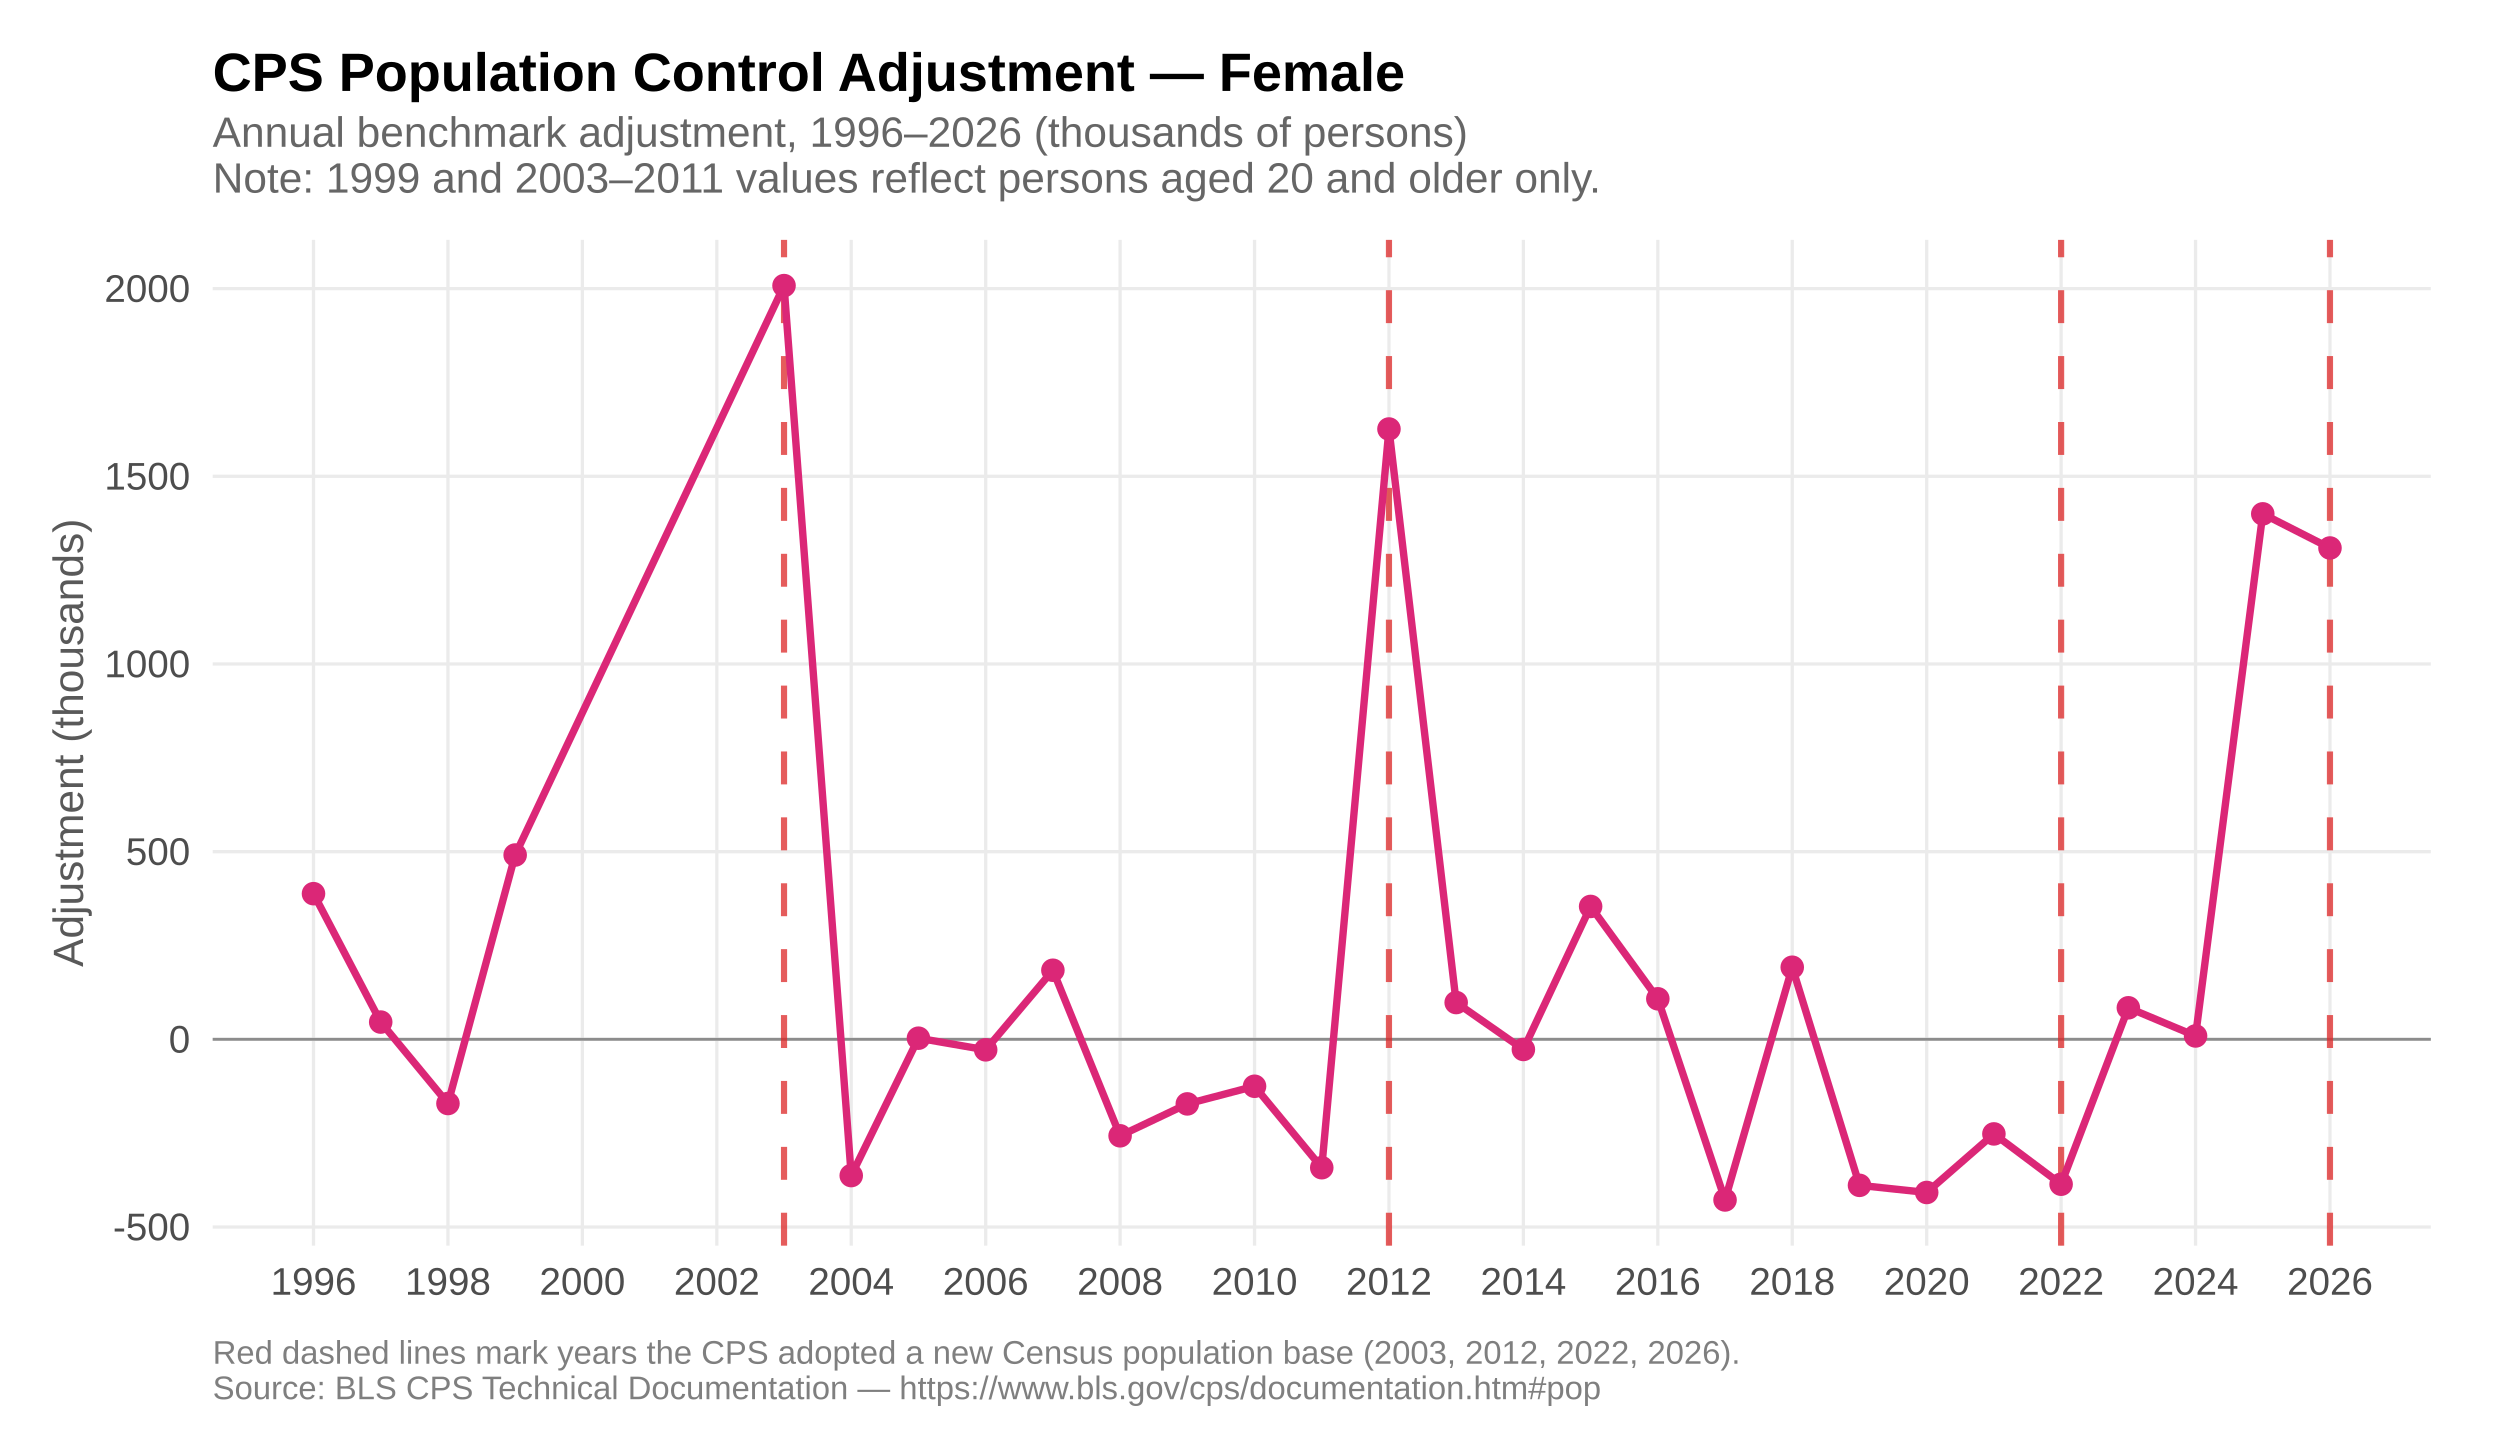
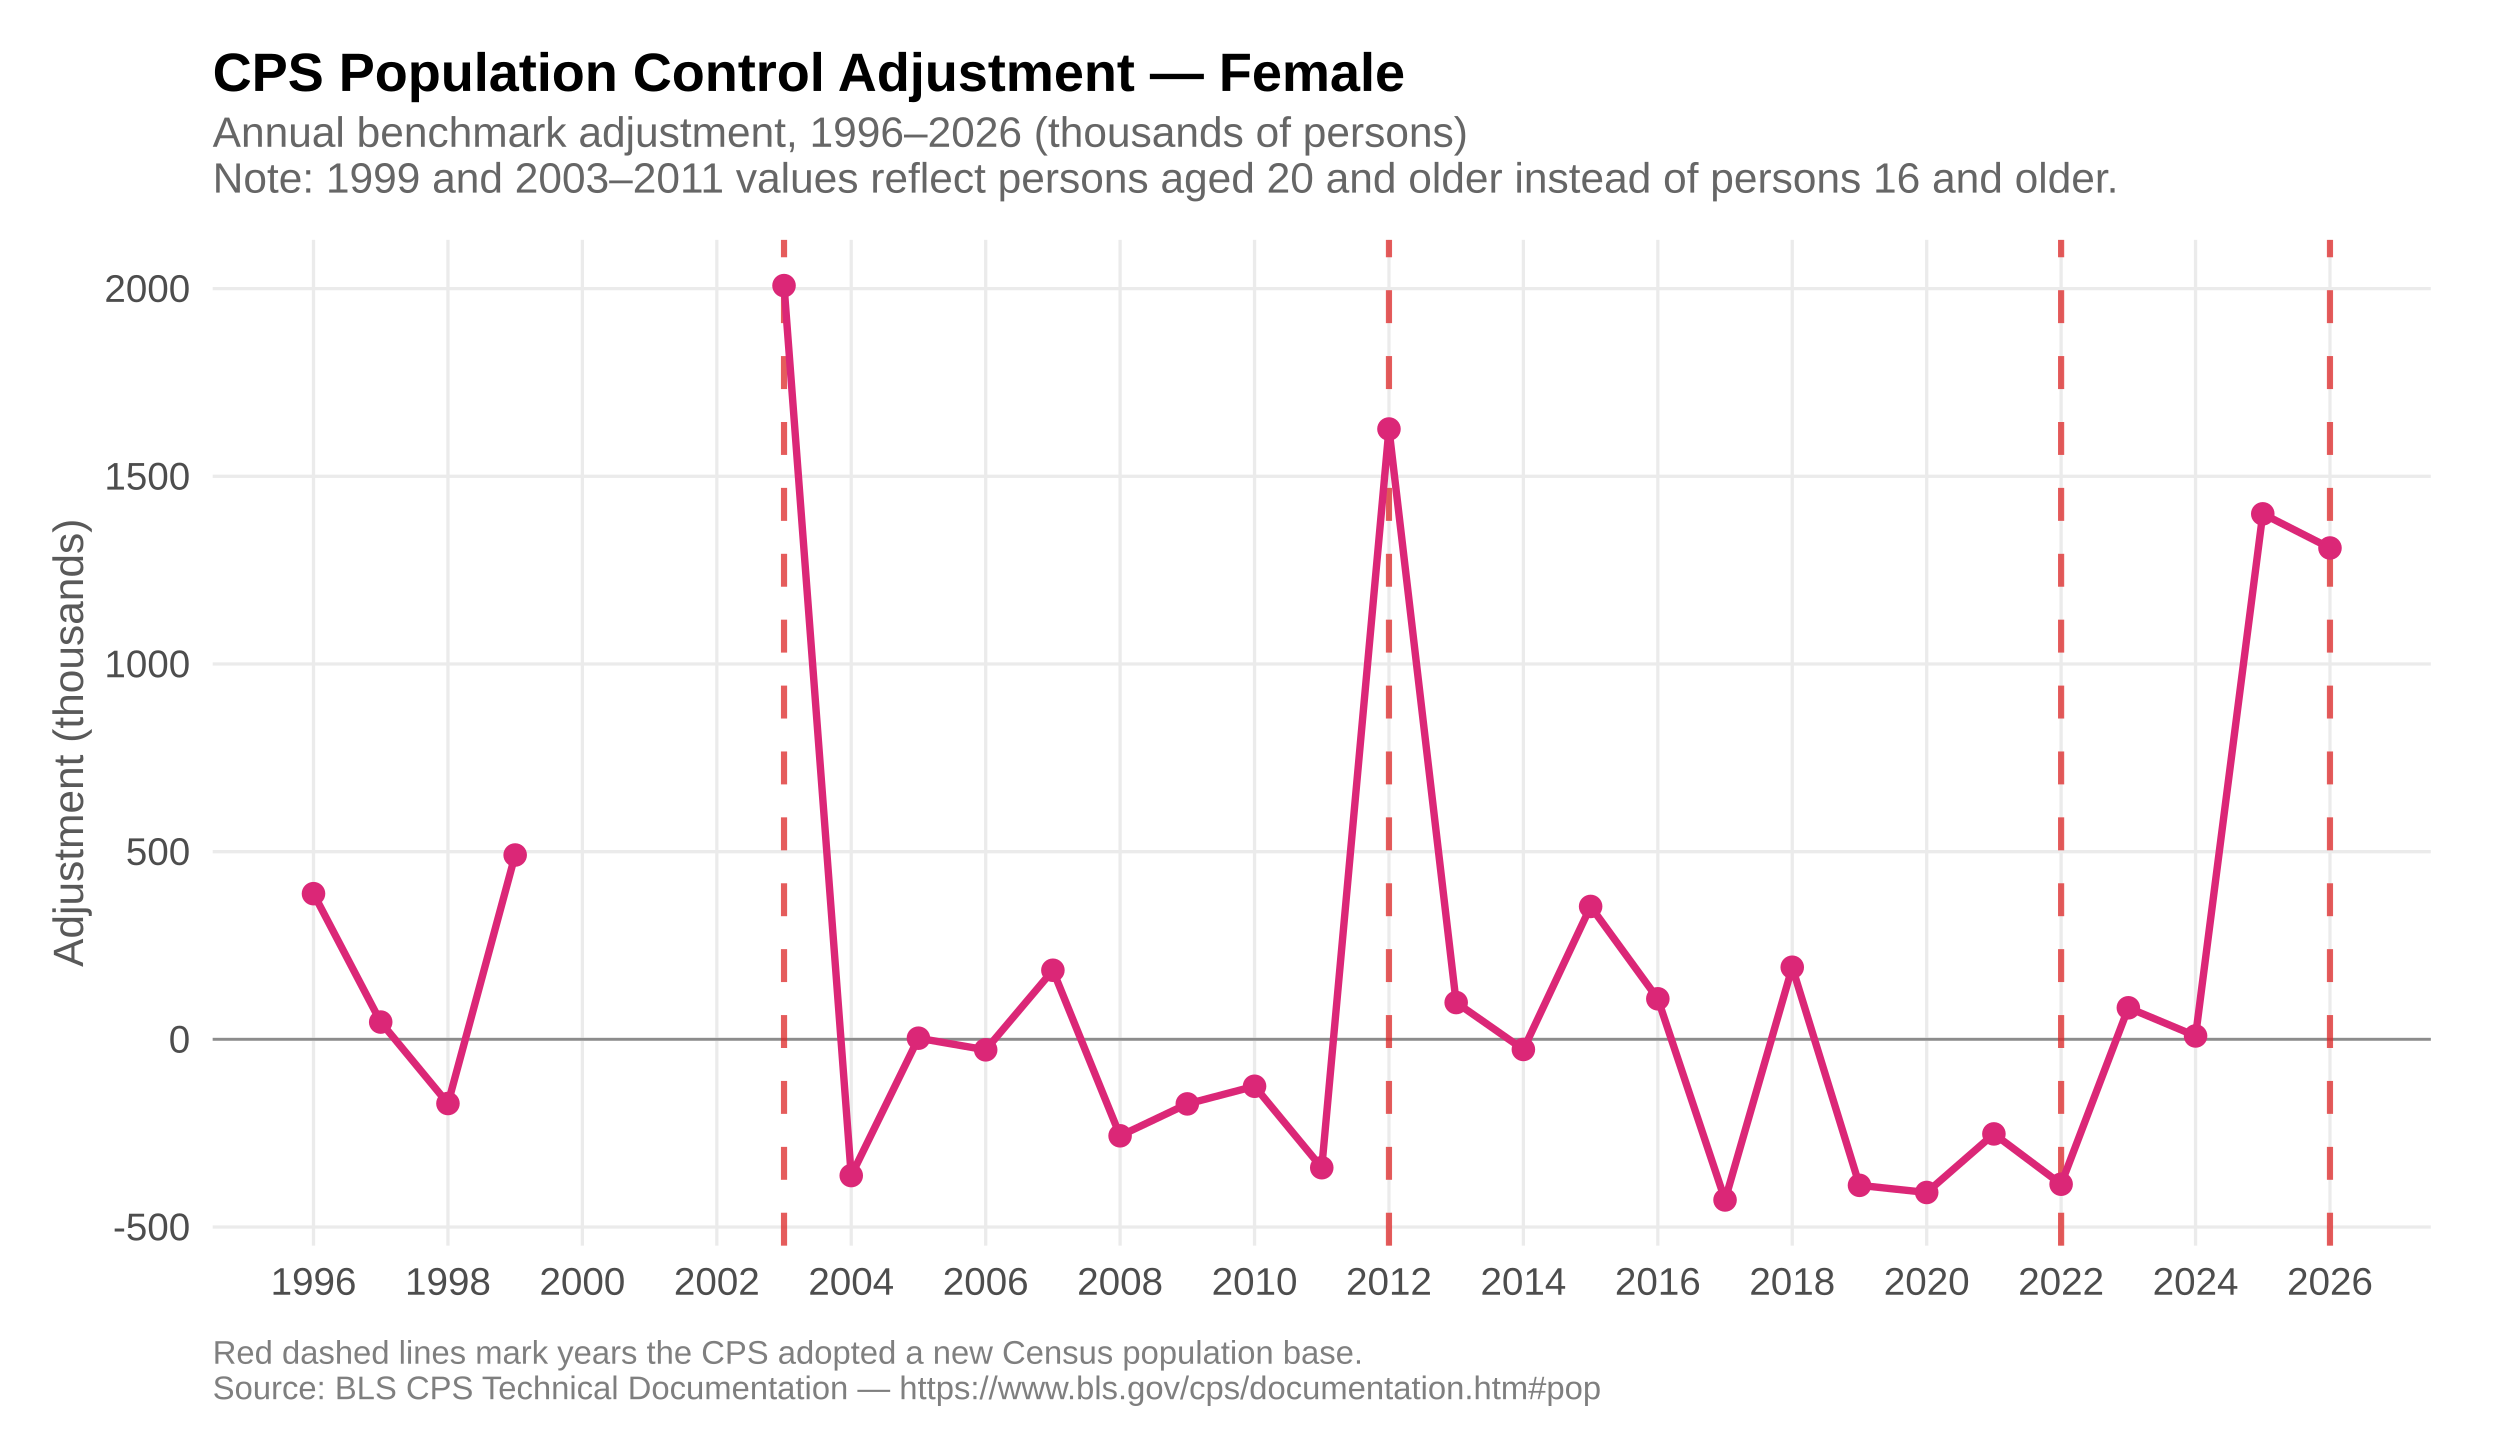
<svg xmlns="http://www.w3.org/2000/svg" width="648.00pt" height="374.40pt" viewBox="0 0 648.00 374.40">
  <g class="svglite">
    <defs>
      <style type="text/css">
    .svglite line, .svglite polyline, .svglite polygon, .svglite path, .svglite rect, .svglite circle {
      fill: none;
      stroke: #000000;
      stroke-linecap: round;
      stroke-linejoin: round;
      stroke-miterlimit: 10.00;
    }
    .svglite text {
      white-space: pre;
    }
    .svglite g.glyphgroup path {
      fill: inherit;
      stroke: none;
    }
  </style>
    </defs>
    <rect width="100%" height="100%" style="stroke: none; fill: none;" />
    <defs>
      <clipPath id="cpMC4wMHw2NDguMDB8MC4wMHwzNzQuNDA=">
        <rect x="0.00" y="0.00" width="648.00" height="374.40" />
      </clipPath>
    </defs>
    <g clip-path="url(#cpMC4wMHw2NDguMDB8MC4wMHwzNzQuNDA=)">
</g>
    <defs>
      <clipPath id="cpNTUuMTN8NjMwLjA3fDYyLjE4fDMyMi44OA==">
        <rect x="55.13" y="62.18" width="574.94" height="260.70" />
      </clipPath>
    </defs>
    <g clip-path="url(#cpNTUuMTN8NjMwLjA3fDYyLjE4fDMyMi44OA==)">
      <polyline points="55.13,318.04 630.07,318.04 " style="stroke-width: 0.85; stroke: #EBEBEB; stroke-linecap: butt;" />
      <polyline points="55.13,269.39 630.07,269.39 " style="stroke-width: 0.85; stroke: #EBEBEB; stroke-linecap: butt;" />
      <polyline points="55.13,220.75 630.07,220.75 " style="stroke-width: 0.85; stroke: #EBEBEB; stroke-linecap: butt;" />
      <polyline points="55.13,172.10 630.07,172.10 " style="stroke-width: 0.85; stroke: #EBEBEB; stroke-linecap: butt;" />
      <polyline points="55.13,123.46 630.07,123.46 " style="stroke-width: 0.85; stroke: #EBEBEB; stroke-linecap: butt;" />
      <polyline points="55.13,74.81 630.07,74.81 " style="stroke-width: 0.85; stroke: #EBEBEB; stroke-linecap: butt;" />
      <polyline points="81.26,322.88 81.26,62.18 " style="stroke-width: 0.85; stroke: #EBEBEB; stroke-linecap: butt;" />
      <polyline points="116.11,322.88 116.11,62.18 " style="stroke-width: 0.85; stroke: #EBEBEB; stroke-linecap: butt;" />
      <polyline points="150.95,322.88 150.95,62.18 " style="stroke-width: 0.85; stroke: #EBEBEB; stroke-linecap: butt;" />
      <polyline points="185.80,322.88 185.80,62.18 " style="stroke-width: 0.85; stroke: #EBEBEB; stroke-linecap: butt;" />
      <polyline points="220.64,322.88 220.64,62.18 " style="stroke-width: 0.85; stroke: #EBEBEB; stroke-linecap: butt;" />
      <polyline points="255.49,322.88 255.49,62.18 " style="stroke-width: 0.85; stroke: #EBEBEB; stroke-linecap: butt;" />
      <polyline points="290.33,322.88 290.33,62.18 " style="stroke-width: 0.85; stroke: #EBEBEB; stroke-linecap: butt;" />
      <polyline points="325.18,322.88 325.18,62.18 " style="stroke-width: 0.85; stroke: #EBEBEB; stroke-linecap: butt;" />
      <polyline points="360.02,322.88 360.02,62.18 " style="stroke-width: 0.85; stroke: #EBEBEB; stroke-linecap: butt;" />
      <polyline points="394.86,322.88 394.86,62.18 " style="stroke-width: 0.85; stroke: #EBEBEB; stroke-linecap: butt;" />
      <polyline points="429.71,322.88 429.71,62.18 " style="stroke-width: 0.85; stroke: #EBEBEB; stroke-linecap: butt;" />
      <polyline points="464.55,322.88 464.55,62.18 " style="stroke-width: 0.85; stroke: #EBEBEB; stroke-linecap: butt;" />
      <polyline points="499.40,322.88 499.40,62.18 " style="stroke-width: 0.85; stroke: #EBEBEB; stroke-linecap: butt;" />
      <polyline points="534.24,322.88 534.24,62.18 " style="stroke-width: 0.85; stroke: #EBEBEB; stroke-linecap: butt;" />
      <polyline points="569.09,322.88 569.09,62.18 " style="stroke-width: 0.85; stroke: #EBEBEB; stroke-linecap: butt;" />
      <polyline points="603.93,322.88 603.93,62.18 " style="stroke-width: 0.85; stroke: #EBEBEB; stroke-linecap: butt;" />
      <line x1="55.13" y1="269.39" x2="630.07" y2="269.39" style="stroke-width: 0.75; stroke: #8C8C8C; stroke-linecap: butt;" />
      <line x1="203.22" y1="322.88" x2="203.22" y2="62.18" style="stroke-width: 1.60; stroke: #DC2626; stroke-opacity: 0.75; stroke-dasharray: 8.54,8.54; stroke-linecap: butt;" />
      <line x1="360.02" y1="322.88" x2="360.02" y2="62.18" style="stroke-width: 1.60; stroke: #DC2626; stroke-opacity: 0.75; stroke-dasharray: 8.54,8.54; stroke-linecap: butt;" />
      <line x1="534.24" y1="322.88" x2="534.24" y2="62.18" style="stroke-width: 1.60; stroke: #DC2626; stroke-opacity: 0.75; stroke-dasharray: 8.54,8.54; stroke-linecap: butt;" />
      <line x1="603.93" y1="322.88" x2="603.93" y2="62.18" style="stroke-width: 1.60; stroke: #DC2626; stroke-opacity: 0.75; stroke-dasharray: 8.54,8.54; stroke-linecap: butt;" />
-       <polyline points="81.26,231.64 98.68,264.92 116.11,286.03 133.53,221.62 203.22,74.03 220.64,304.71 238.06,269.10 255.49,272.12 272.91,251.49 290.33,294.40 307.75,286.13 325.18,281.56 342.60,302.67 360.02,111.20 377.44,259.86 394.86,272.02 412.29,234.95 429.71,258.89 447.13,311.03 464.55,250.71 481.98,307.24 499.40,309.09 516.82,293.91 534.24,306.95 551.67,261.22 569.09,268.52 586.51,133.19 603.93,142.04 " style="stroke-width: 1.92; stroke: #DB2777; stroke-linecap: butt;" />
+       <polyline points="81.26,231.64 98.68,264.92 116.11,286.03 133.53,221.62 " style="stroke-width: 1.92; stroke: #DB2777; stroke-linecap: butt;" />
+       <polyline points="203.22,74.03 220.64,304.71 238.06,269.10 255.49,272.12 272.91,251.49 290.33,294.40 307.75,286.13 325.18,281.56 342.60,302.67 360.02,111.20 377.44,259.86 394.86,272.02 412.29,234.95 429.71,258.89 447.13,311.03 464.55,250.71 481.98,307.24 499.40,309.09 516.82,293.91 534.24,306.95 551.67,261.22 569.09,268.52 586.51,133.19 603.93,142.04 " style="stroke-width: 1.92; stroke: #DB2777; stroke-linecap: butt;" />
      <circle cx="81.26" cy="231.64" r="2.70" style="stroke-width: 0.71; stroke: #DB2777; fill: #DB2777;" />
      <circle cx="98.68" cy="264.92" r="2.70" style="stroke-width: 0.71; stroke: #DB2777; fill: #DB2777;" />
      <circle cx="116.11" cy="286.03" r="2.70" style="stroke-width: 0.71; stroke: #DB2777; fill: #DB2777;" />
      <circle cx="133.53" cy="221.62" r="2.70" style="stroke-width: 0.71; stroke: #DB2777; fill: #DB2777;" />
      <circle cx="203.22" cy="74.03" r="2.70" style="stroke-width: 0.71; stroke: #DB2777; fill: #DB2777;" />
      <circle cx="220.64" cy="304.71" r="2.70" style="stroke-width: 0.71; stroke: #DB2777; fill: #DB2777;" />
      <circle cx="238.06" cy="269.10" r="2.70" style="stroke-width: 0.71; stroke: #DB2777; fill: #DB2777;" />
      <circle cx="255.49" cy="272.12" r="2.70" style="stroke-width: 0.71; stroke: #DB2777; fill: #DB2777;" />
      <circle cx="272.91" cy="251.49" r="2.70" style="stroke-width: 0.71; stroke: #DB2777; fill: #DB2777;" />
      <circle cx="290.33" cy="294.40" r="2.70" style="stroke-width: 0.71; stroke: #DB2777; fill: #DB2777;" />
      <circle cx="307.75" cy="286.13" r="2.70" style="stroke-width: 0.71; stroke: #DB2777; fill: #DB2777;" />
      <circle cx="325.18" cy="281.56" r="2.70" style="stroke-width: 0.71; stroke: #DB2777; fill: #DB2777;" />
      <circle cx="342.60" cy="302.67" r="2.70" style="stroke-width: 0.71; stroke: #DB2777; fill: #DB2777;" />
      <circle cx="360.02" cy="111.20" r="2.70" style="stroke-width: 0.71; stroke: #DB2777; fill: #DB2777;" />
      <circle cx="377.44" cy="259.86" r="2.70" style="stroke-width: 0.71; stroke: #DB2777; fill: #DB2777;" />
      <circle cx="394.86" cy="272.02" r="2.70" style="stroke-width: 0.71; stroke: #DB2777; fill: #DB2777;" />
      <circle cx="412.29" cy="234.95" r="2.70" style="stroke-width: 0.71; stroke: #DB2777; fill: #DB2777;" />
      <circle cx="429.71" cy="258.89" r="2.70" style="stroke-width: 0.71; stroke: #DB2777; fill: #DB2777;" />
      <circle cx="447.13" cy="311.03" r="2.70" style="stroke-width: 0.71; stroke: #DB2777; fill: #DB2777;" />
      <circle cx="464.55" cy="250.71" r="2.70" style="stroke-width: 0.71; stroke: #DB2777; fill: #DB2777;" />
      <circle cx="481.98" cy="307.24" r="2.70" style="stroke-width: 0.71; stroke: #DB2777; fill: #DB2777;" />
      <circle cx="499.40" cy="309.09" r="2.70" style="stroke-width: 0.71; stroke: #DB2777; fill: #DB2777;" />
      <circle cx="516.82" cy="293.91" r="2.70" style="stroke-width: 0.71; stroke: #DB2777; fill: #DB2777;" />
      <circle cx="534.24" cy="306.95" r="2.70" style="stroke-width: 0.71; stroke: #DB2777; fill: #DB2777;" />
      <circle cx="551.67" cy="261.22" r="2.70" style="stroke-width: 0.71; stroke: #DB2777; fill: #DB2777;" />
      <circle cx="569.09" cy="268.52" r="2.70" style="stroke-width: 0.71; stroke: #DB2777; fill: #DB2777;" />
      <circle cx="586.51" cy="133.19" r="2.70" style="stroke-width: 0.71; stroke: #DB2777; fill: #DB2777;" />
      <circle cx="603.93" cy="142.04" r="2.70" style="stroke-width: 0.71; stroke: #DB2777; fill: #DB2777;" />
    </g>
    <g clip-path="url(#cpMC4wMHw2NDguMDB8MC4wMHwzNzQuNDA=)">
      <text x="49.30" y="321.48" text-anchor="end" style="font-size: 10.00px;fill: #4D4D4D; font-family: &quot;Arimo&quot;;" textLength="20.02px" lengthAdjust="spacingAndGlyphs">-500</text>
      <text x="49.30" y="272.84" text-anchor="end" style="font-size: 10.00px;fill: #4D4D4D; font-family: &quot;Arimo&quot;;" textLength="5.56px" lengthAdjust="spacingAndGlyphs">0</text>
      <text x="49.30" y="224.19" text-anchor="end" style="font-size: 10.00px;fill: #4D4D4D; font-family: &quot;Arimo&quot;;" textLength="16.69px" lengthAdjust="spacingAndGlyphs">500</text>
      <text x="49.30" y="175.54" text-anchor="end" style="font-size: 10.00px;fill: #4D4D4D; font-family: &quot;Arimo&quot;;" textLength="22.25px" lengthAdjust="spacingAndGlyphs">1000</text>
      <text x="49.30" y="126.90" text-anchor="end" style="font-size: 10.00px;fill: #4D4D4D; font-family: &quot;Arimo&quot;;" textLength="22.25px" lengthAdjust="spacingAndGlyphs">1500</text>
      <text x="49.30" y="78.25" text-anchor="end" style="font-size: 10.00px;fill: #4D4D4D; font-family: &quot;Arimo&quot;;" textLength="22.25px" lengthAdjust="spacingAndGlyphs">2000</text>
      <text x="81.26" y="335.60" text-anchor="middle" style="font-size: 10.00px;fill: #4D4D4D; font-family: &quot;Arimo&quot;;" textLength="22.25px" lengthAdjust="spacingAndGlyphs">1996</text>
      <text x="116.11" y="335.60" text-anchor="middle" style="font-size: 10.00px;fill: #4D4D4D; font-family: &quot;Arimo&quot;;" textLength="22.25px" lengthAdjust="spacingAndGlyphs">1998</text>
      <text x="150.95" y="335.60" text-anchor="middle" style="font-size: 10.00px;fill: #4D4D4D; font-family: &quot;Arimo&quot;;" textLength="22.25px" lengthAdjust="spacingAndGlyphs">2000</text>
      <text x="185.80" y="335.60" text-anchor="middle" style="font-size: 10.00px;fill: #4D4D4D; font-family: &quot;Arimo&quot;;" textLength="22.25px" lengthAdjust="spacingAndGlyphs">2002</text>
      <text x="220.64" y="335.60" text-anchor="middle" style="font-size: 10.00px;fill: #4D4D4D; font-family: &quot;Arimo&quot;;" textLength="22.25px" lengthAdjust="spacingAndGlyphs">2004</text>
      <text x="255.49" y="335.60" text-anchor="middle" style="font-size: 10.00px;fill: #4D4D4D; font-family: &quot;Arimo&quot;;" textLength="22.25px" lengthAdjust="spacingAndGlyphs">2006</text>
      <text x="290.33" y="335.60" text-anchor="middle" style="font-size: 10.00px;fill: #4D4D4D; font-family: &quot;Arimo&quot;;" textLength="22.25px" lengthAdjust="spacingAndGlyphs">2008</text>
      <text x="325.18" y="335.60" text-anchor="middle" style="font-size: 10.00px;fill: #4D4D4D; font-family: &quot;Arimo&quot;;" textLength="22.25px" lengthAdjust="spacingAndGlyphs">2010</text>
      <text x="360.02" y="335.60" text-anchor="middle" style="font-size: 10.00px;fill: #4D4D4D; font-family: &quot;Arimo&quot;;" textLength="22.25px" lengthAdjust="spacingAndGlyphs">2012</text>
      <text x="394.86" y="335.60" text-anchor="middle" style="font-size: 10.00px;fill: #4D4D4D; font-family: &quot;Arimo&quot;;" textLength="22.25px" lengthAdjust="spacingAndGlyphs">2014</text>
      <text x="429.71" y="335.60" text-anchor="middle" style="font-size: 10.00px;fill: #4D4D4D; font-family: &quot;Arimo&quot;;" textLength="22.25px" lengthAdjust="spacingAndGlyphs">2016</text>
      <text x="464.55" y="335.60" text-anchor="middle" style="font-size: 10.00px;fill: #4D4D4D; font-family: &quot;Arimo&quot;;" textLength="22.25px" lengthAdjust="spacingAndGlyphs">2018</text>
      <text x="499.40" y="335.60" text-anchor="middle" style="font-size: 10.00px;fill: #4D4D4D; font-family: &quot;Arimo&quot;;" textLength="22.25px" lengthAdjust="spacingAndGlyphs">2020</text>
      <text x="534.24" y="335.60" text-anchor="middle" style="font-size: 10.00px;fill: #4D4D4D; font-family: &quot;Arimo&quot;;" textLength="22.25px" lengthAdjust="spacingAndGlyphs">2022</text>
      <text x="569.09" y="335.60" text-anchor="middle" style="font-size: 10.00px;fill: #4D4D4D; font-family: &quot;Arimo&quot;;" textLength="22.25px" lengthAdjust="spacingAndGlyphs">2024</text>
      <text x="603.93" y="335.60" text-anchor="middle" style="font-size: 10.00px;fill: #4D4D4D; font-family: &quot;Arimo&quot;;" textLength="22.25px" lengthAdjust="spacingAndGlyphs">2026</text>
      <text transform="translate(21.52,192.53) rotate(-90)" text-anchor="middle" style="font-size: 11.00px;fill: #595959; font-family: &quot;Arimo&quot;;" textLength="116.25px" lengthAdjust="spacingAndGlyphs">Adjustment (thousands)</text>
      <text x="55.13" y="38.05" style="font-size: 11.00px;fill: #666666; font-family: &quot;Arimo&quot;;" textLength="325.59px" lengthAdjust="spacingAndGlyphs">Annual benchmark adjustment, 1996–2026 (thousands of persons)</text>
-       <text x="55.13" y="49.93" style="font-size: 11.00px;fill: #666666; font-family: &quot;Arimo&quot;;" textLength="360.16px" lengthAdjust="spacingAndGlyphs">Note: 1999 and 2003–2011 values reflect persons aged 20 and older only.</text>
+       <text x="55.13" y="49.93" style="font-size: 11.00px;fill: #666666; font-family: &quot;Arimo&quot;;" textLength="494.42px" lengthAdjust="spacingAndGlyphs">Note: 1999 and 2003–2011 values reflect persons aged 20 and older instead of persons 16 and older.</text>
      <text x="55.13" y="23.58" style="font-size: 14.00px; font-weight: bold; font-family: &quot;Arimo&quot;;" textLength="308.98px" lengthAdjust="spacingAndGlyphs">CPS Population Control Adjustment — Female</text>
-       <text x="55.13" y="353.49" style="font-size: 8.50px;fill: #7F7F7F; font-family: &quot;Arimo&quot;;" textLength="396.31px" lengthAdjust="spacingAndGlyphs">Red dashed lines mark years the CPS adopted a new Census population base (2003, 2012, 2022, 2026).</text>
+       <text x="55.13" y="353.49" style="font-size: 8.50px;fill: #7F7F7F; font-family: &quot;Arimo&quot;;" textLength="298.39px" lengthAdjust="spacingAndGlyphs">Red dashed lines mark years the CPS adopted a new Census population base.</text>
      <text x="55.13" y="362.67" style="font-size: 8.50px;fill: #7F7F7F; font-family: &quot;Arimo&quot;;" textLength="360.08px" lengthAdjust="spacingAndGlyphs">Source: BLS CPS Technical Documentation — https://www.bls.gov/cps/documentation.htm#pop</text>
    </g>
  </g>
</svg>
